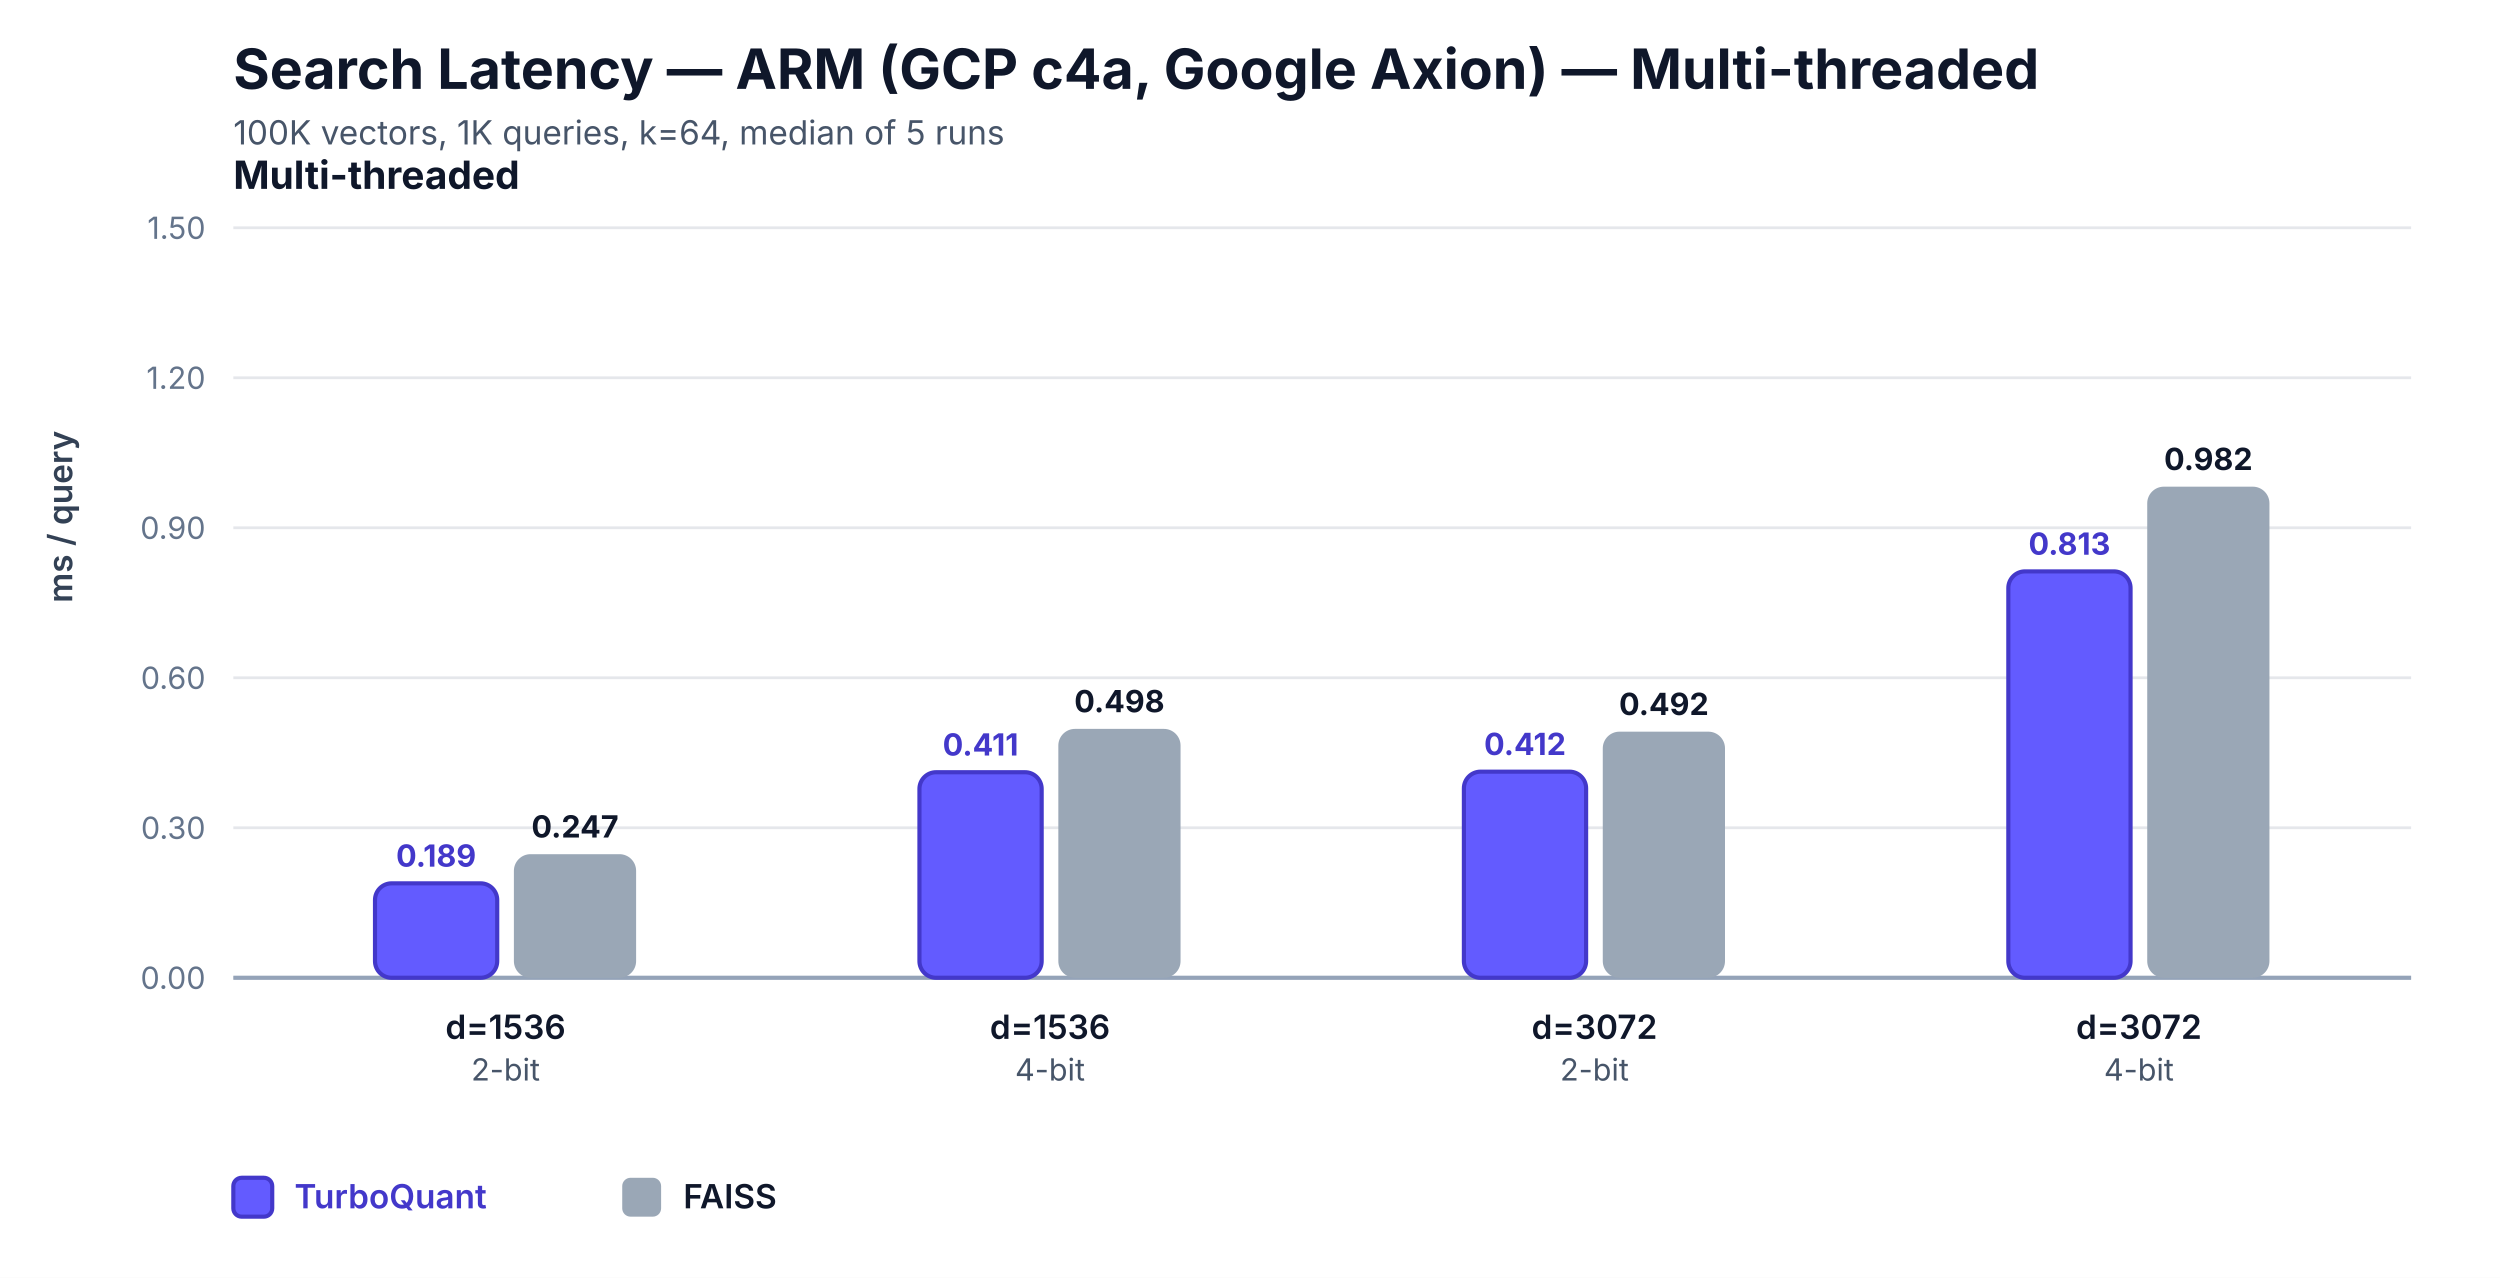
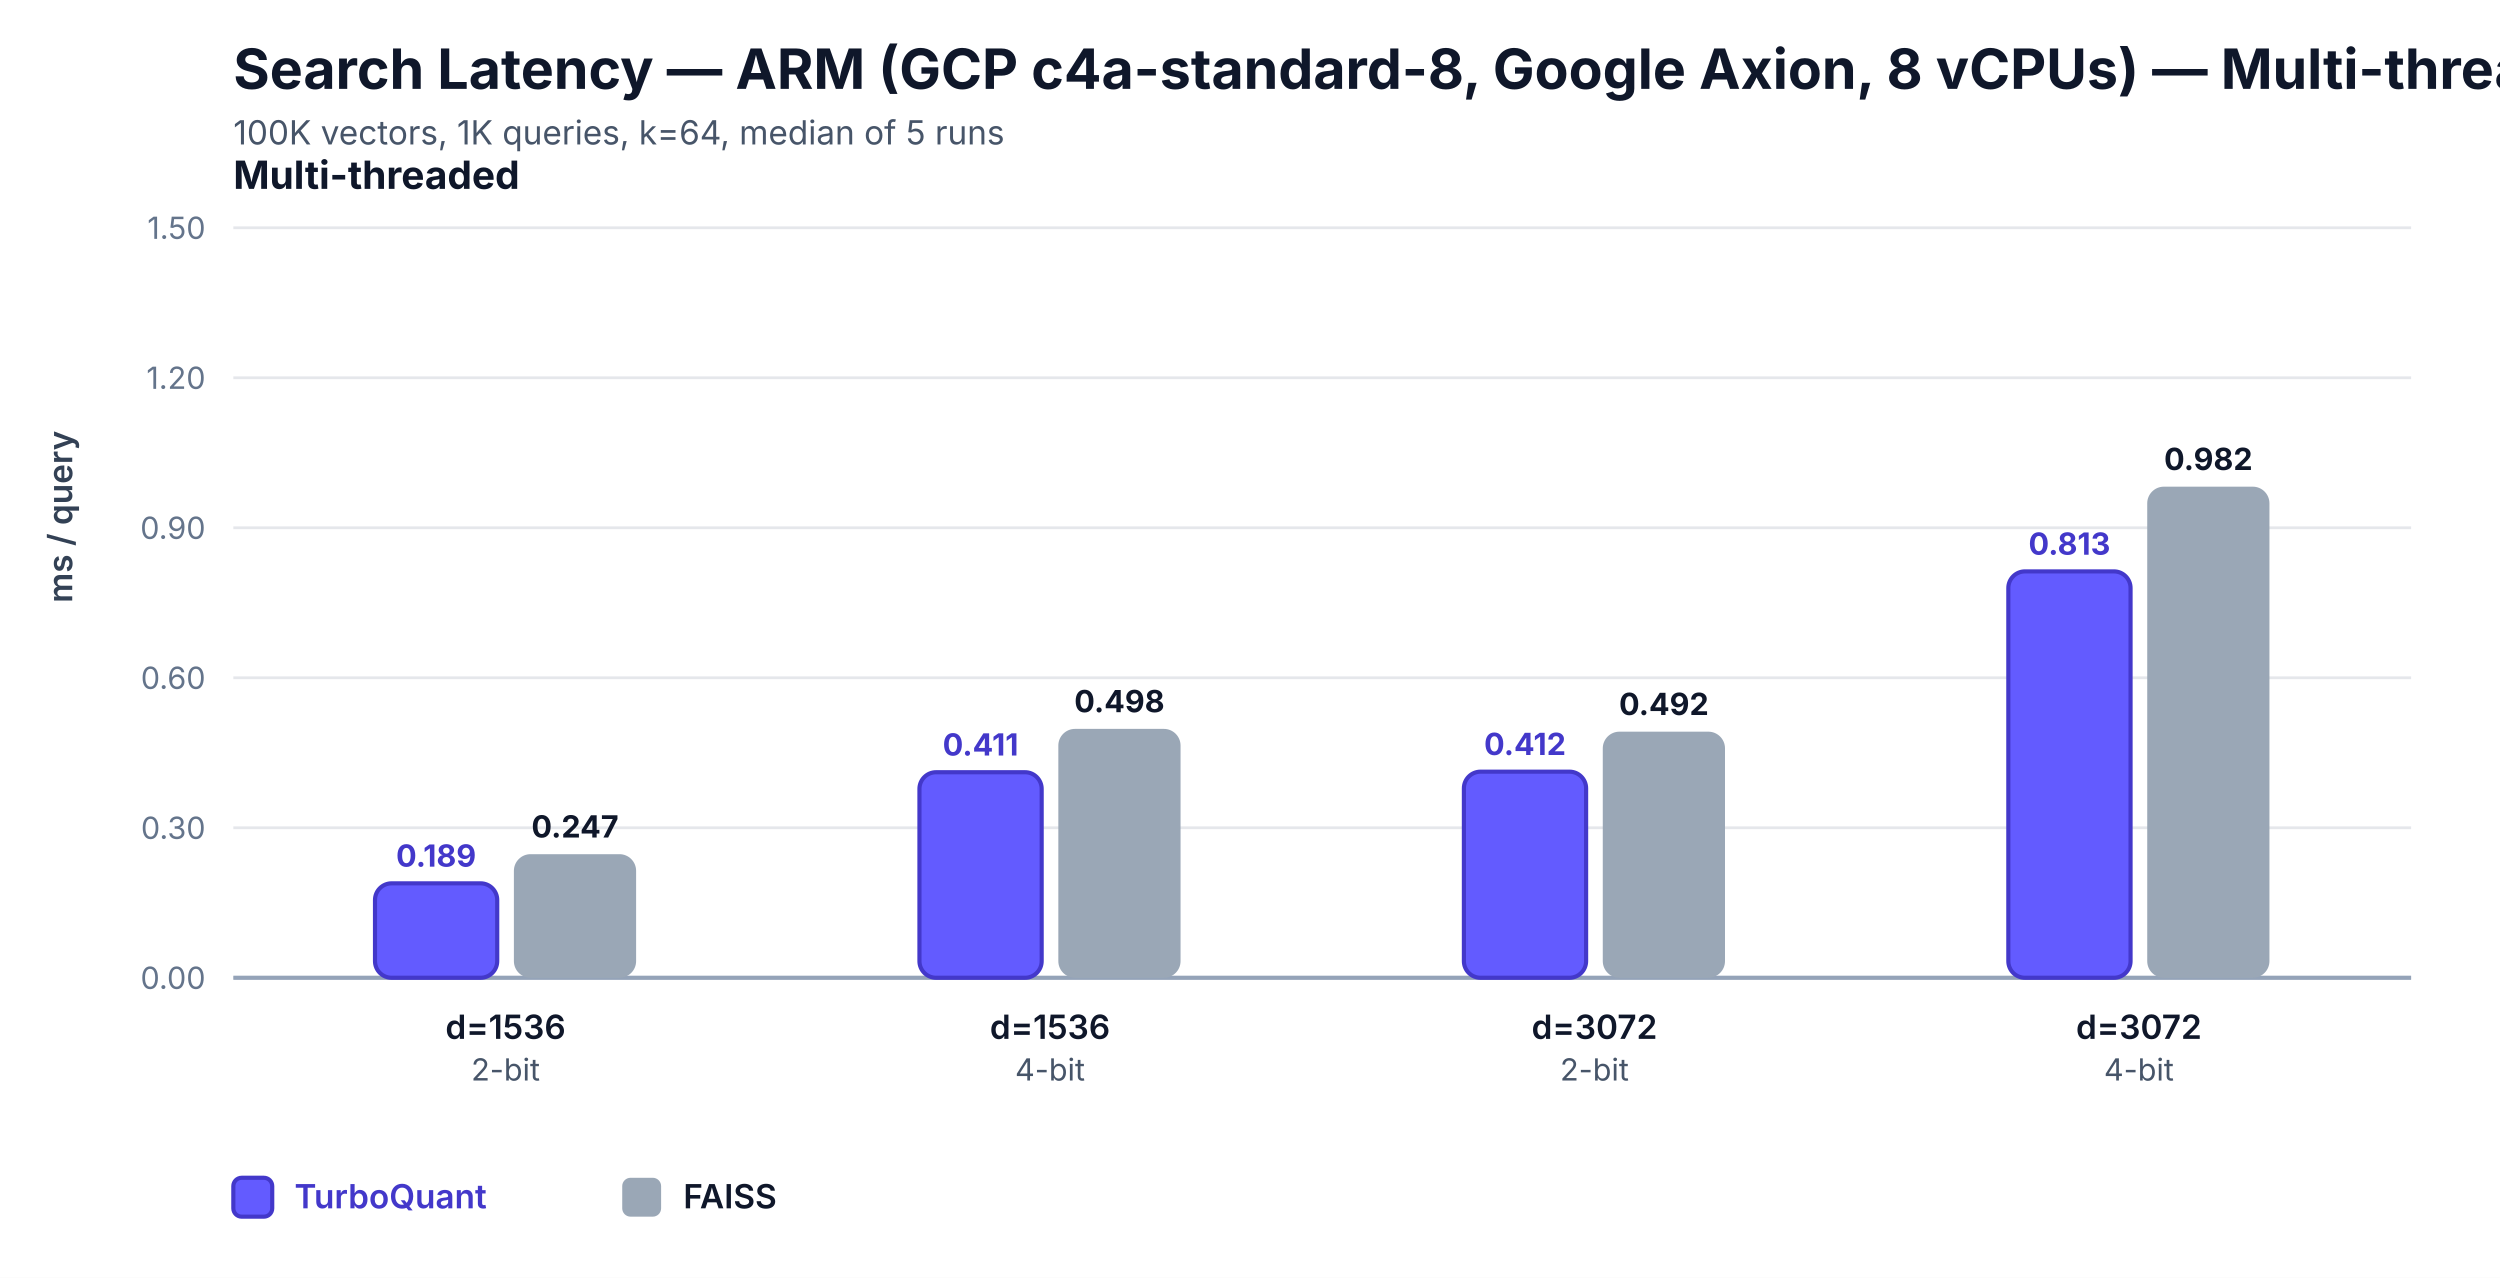
- <svg xmlns="http://www.w3.org/2000/svg" width="900" height="460" viewBox="0 0 900 460" role="img" aria-label="Search Latency — ARM (GCP c4a, Google Axion) — Multi-threaded">
+ <svg xmlns="http://www.w3.org/2000/svg" width="900" height="460" viewBox="0 0 900 460" role="img" aria-label="Search Latency — ARM (GCP c4a-standard-8, Google Axion, 8 vCPUs) — Multi-threaded">
  <style>
  .title { font: 700 20px -apple-system, BlinkMacSystemFont, "Segoe UI", sans-serif; fill: #0f172a; }
  .subtitle { font: 400 12px -apple-system, BlinkMacSystemFont, "Segoe UI", sans-serif; fill: #475569; }
  .panel { font: 700 14px -apple-system, BlinkMacSystemFont, "Segoe UI", sans-serif; fill: #0f172a; }
  .label { font: 600 12px -apple-system, BlinkMacSystemFont, "Segoe UI", sans-serif; fill: #0f172a; }
  .secondary { font: 400 11px -apple-system, BlinkMacSystemFont, "Segoe UI", sans-serif; fill: #475569; }
  .tick { font: 400 11px -apple-system, BlinkMacSystemFont, "Segoe UI", sans-serif; fill: #64748b; }
  .value { font: 700 11px -apple-system, BlinkMacSystemFont, "Segoe UI", sans-serif; fill: #0f172a; }
  .value-accent { font: 700 11px -apple-system, BlinkMacSystemFont, "Segoe UI", sans-serif; fill: #4338ca; }
  .axis { font: 600 12px -apple-system, BlinkMacSystemFont, "Segoe UI", sans-serif; fill: #334155; }
  .legend { font: 600 12px -apple-system, BlinkMacSystemFont, "Segoe UI", sans-serif; fill: #0f172a; }
</style>
  <rect width="100%" height="100%" fill="#ffffff" />
-   <text x="84" y="32" class="title">Search Latency — ARM (GCP c4a, Google Axion) — Multi-threaded</text>
+   <text x="84" y="32" class="title">Search Latency — ARM (GCP c4a-standard-8, Google Axion, 8 vCPUs) — Multi-threaded</text>
  <text x="84" y="52" class="subtitle">100K vectors, 1K queries, k=64, median of 5 runs</text>
  <line x1="84" y1="352.0" x2="868" y2="352.0" stroke="#e5e7eb" stroke-width="1" />
  <text x="74" y="356.0" text-anchor="end" class="tick">0.00</text>
  <line x1="84" y1="298.0" x2="868" y2="298.0" stroke="#e5e7eb" stroke-width="1" />
  <text x="74" y="302.0" text-anchor="end" class="tick">0.30</text>
  <line x1="84" y1="244.0" x2="868" y2="244.0" stroke="#e5e7eb" stroke-width="1" />
  <text x="74" y="248.0" text-anchor="end" class="tick">0.60</text>
  <line x1="84" y1="190.0" x2="868" y2="190.0" stroke="#e5e7eb" stroke-width="1" />
  <text x="74" y="194.0" text-anchor="end" class="tick">0.90</text>
  <line x1="84" y1="136.0" x2="868" y2="136.0" stroke="#e5e7eb" stroke-width="1" />
  <text x="74" y="140.0" text-anchor="end" class="tick">1.20</text>
  <line x1="84" y1="82.0" x2="868" y2="82.0" stroke="#e5e7eb" stroke-width="1" />
  <text x="74" y="86.0" text-anchor="end" class="tick">1.50</text>
  <line x1="84" y1="352.0" x2="868" y2="352.0" stroke="#94a3b8" stroke-width="1.5" />
  <text x="84" y="68" class="panel">Multi-threaded</text>
  <rect x="135.0" y="318.0" width="44" height="34.0" rx="6" fill="#635bff" stroke="#4338ca" stroke-width="1.5" />
  <rect x="185.0" y="307.5" width="44" height="44.5" rx="6" fill="#9aa7b6" />
  <text x="157.0" y="312.0" text-anchor="middle" class="value-accent">0.189</text>
  <text x="207.0" y="301.5" text-anchor="middle" class="value">0.247</text>
  <text x="182.0" y="374" text-anchor="middle" class="label">d=1536</text>
  <text x="182.0" y="389" text-anchor="middle" class="secondary">2-bit</text>
  <rect x="331.0" y="278.0" width="44" height="74.0" rx="6" fill="#635bff" stroke="#4338ca" stroke-width="1.5" />
  <rect x="381.0" y="262.4" width="44" height="89.6" rx="6" fill="#9aa7b6" />
  <text x="353.0" y="272.0" text-anchor="middle" class="value-accent">0.411</text>
  <text x="403.0" y="256.4" text-anchor="middle" class="value">0.498</text>
  <text x="378.0" y="374" text-anchor="middle" class="label">d=1536</text>
  <text x="378.0" y="389" text-anchor="middle" class="secondary">4-bit</text>
  <rect x="527.0" y="277.8" width="44" height="74.2" rx="6" fill="#635bff" stroke="#4338ca" stroke-width="1.5" />
  <rect x="577.0" y="263.4" width="44" height="88.6" rx="6" fill="#9aa7b6" />
  <text x="549.0" y="271.8" text-anchor="middle" class="value-accent">0.412</text>
  <text x="599.0" y="257.4" text-anchor="middle" class="value">0.492</text>
  <text x="574.0" y="374" text-anchor="middle" class="label">d=3072</text>
  <text x="574.0" y="389" text-anchor="middle" class="secondary">2-bit</text>
  <rect x="723.0" y="205.7" width="44" height="146.3" rx="6" fill="#635bff" stroke="#4338ca" stroke-width="1.5" />
  <rect x="773.0" y="175.2" width="44" height="176.8" rx="6" fill="#9aa7b6" />
  <text x="745.0" y="199.7" text-anchor="middle" class="value-accent">0.813</text>
  <text x="795.0" y="169.2" text-anchor="middle" class="value">0.982</text>
  <text x="770.0" y="374" text-anchor="middle" class="label">d=3072</text>
  <text x="770.0" y="389" text-anchor="middle" class="secondary">4-bit</text>
  <text x="26" y="217.0" transform="rotate(-90, 26, 217.0)" class="axis">ms / query</text>
  <rect x="84" y="424" width="14" height="14" rx="3" fill="#635bff" stroke="#4338ca" stroke-width="1.5" />
  <text x="106" y="435" class="legend" style="fill: #4338ca;">TurboQuant</text>
  <rect x="224" y="424" width="14" height="14" rx="3" fill="#9aa7b6" />
  <text x="246" y="435" class="legend">FAISS</text>
</svg>
